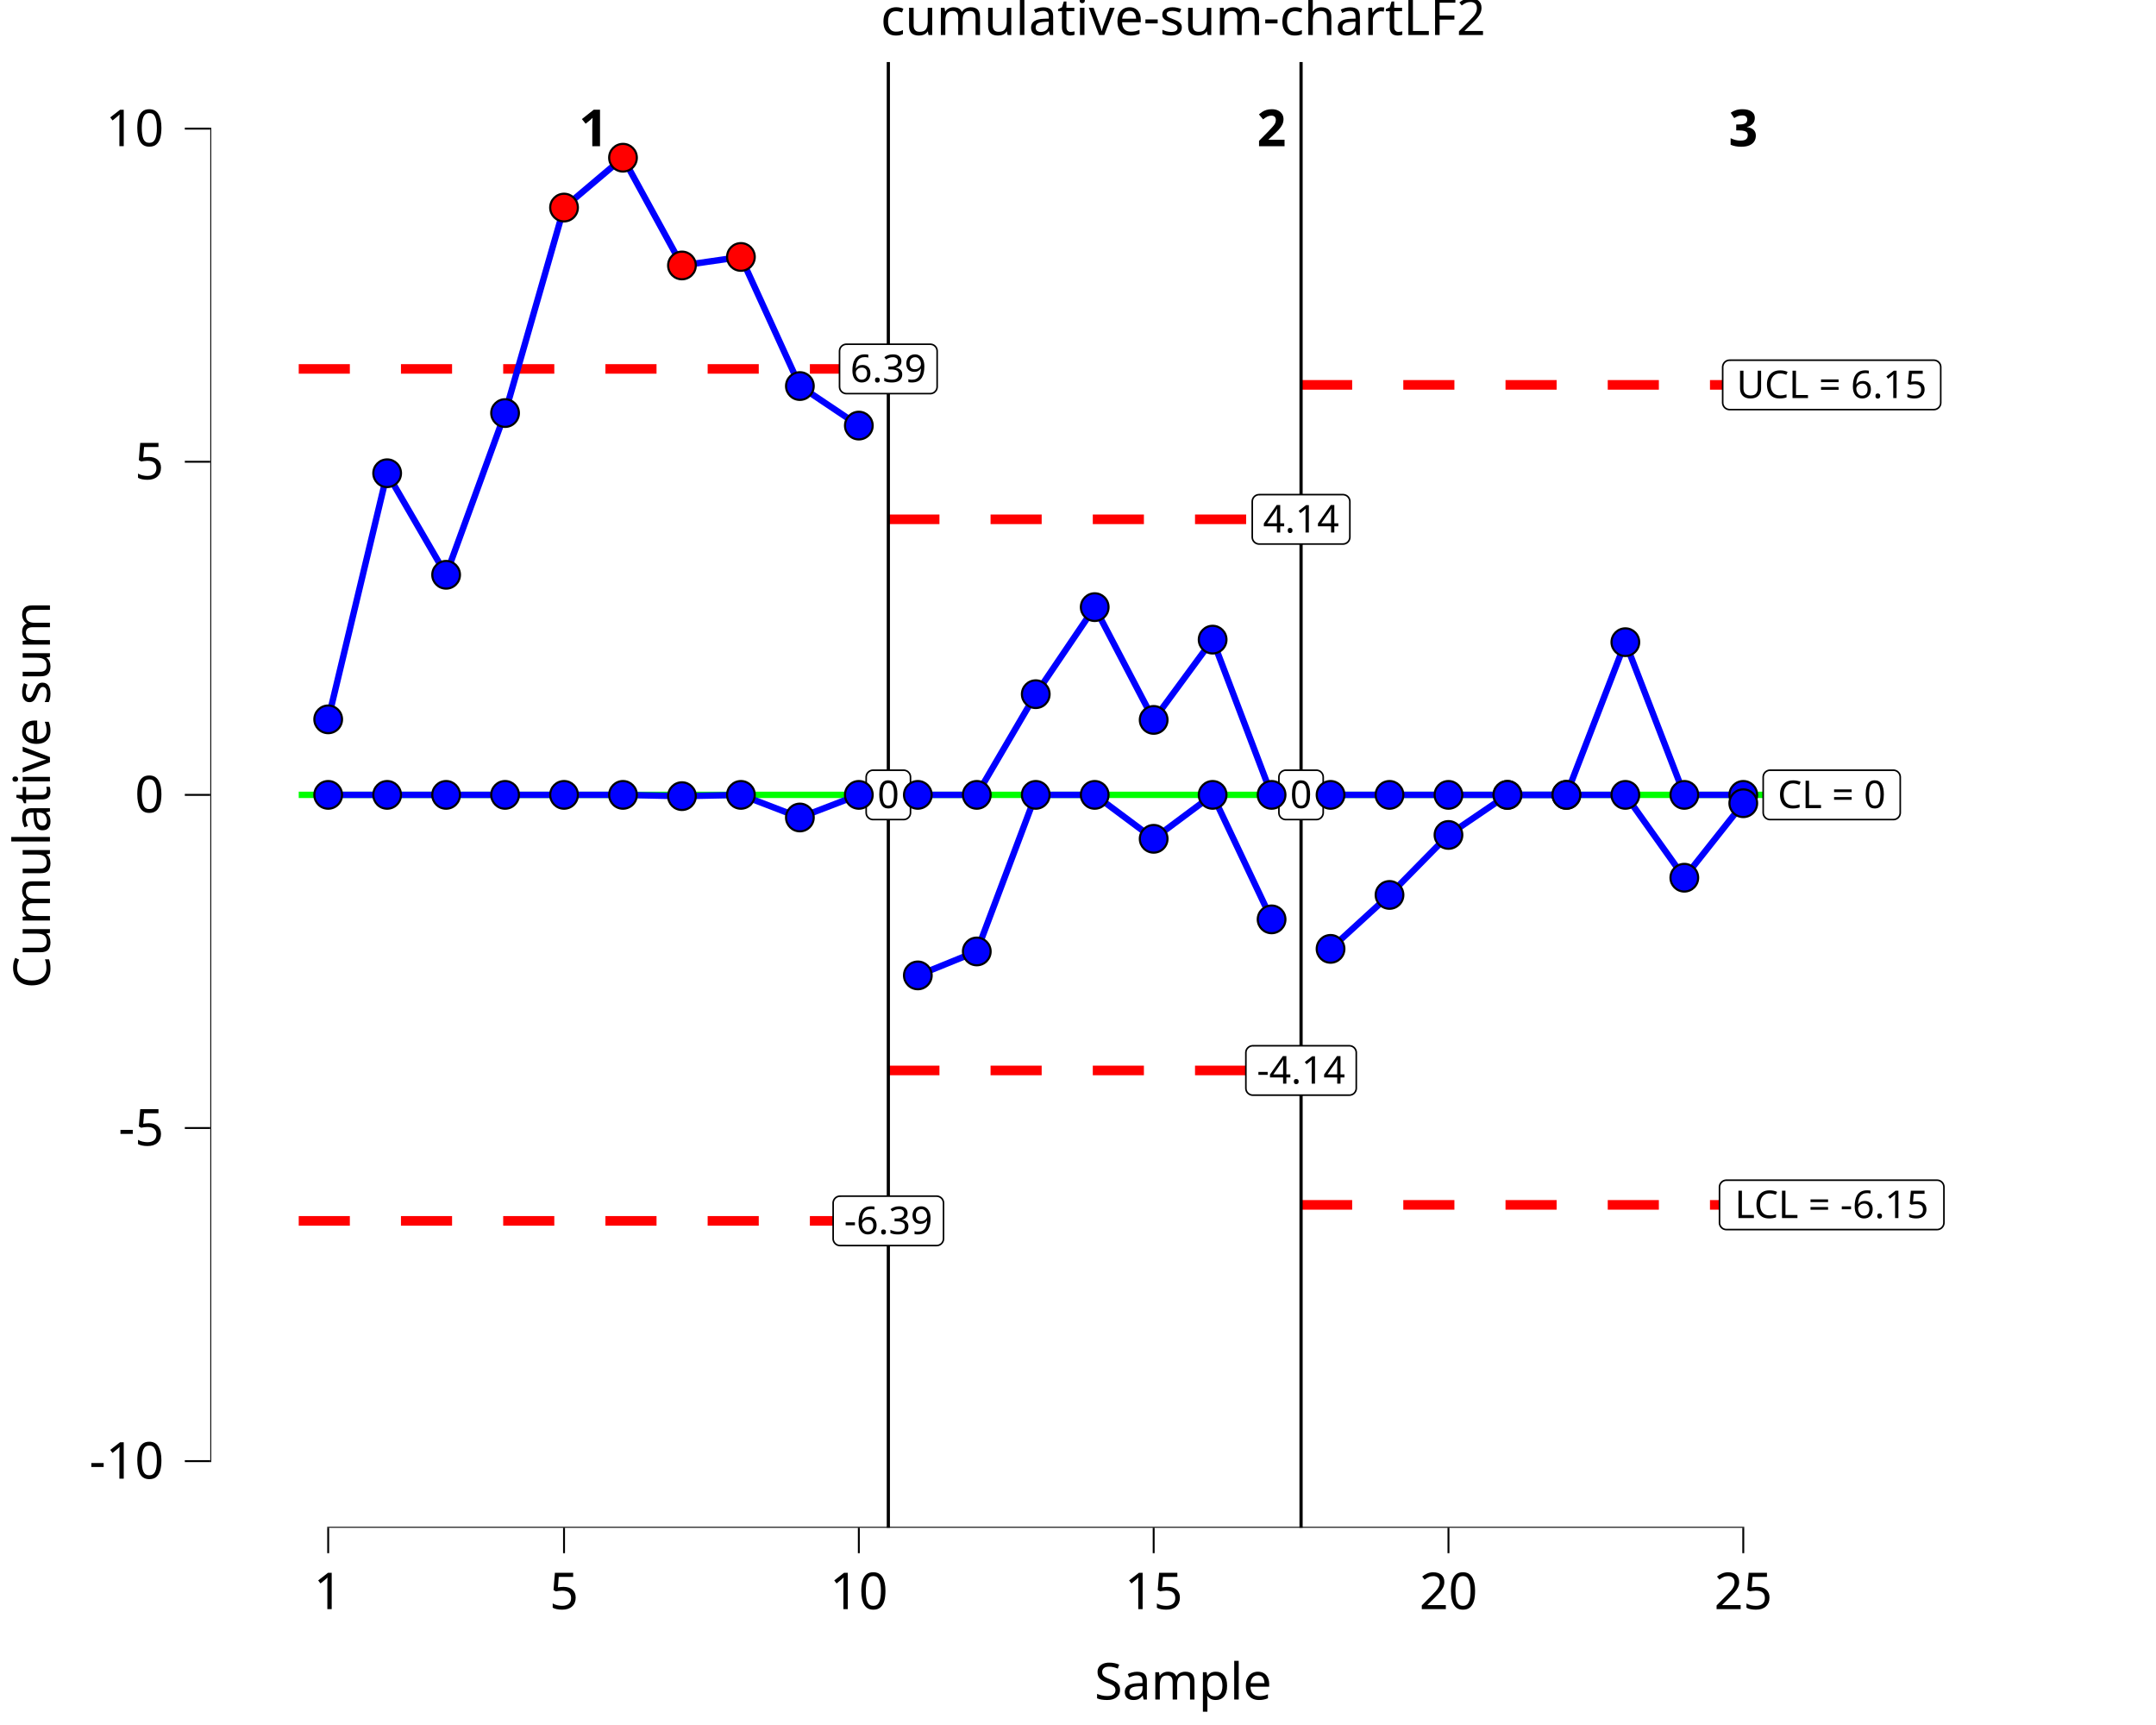
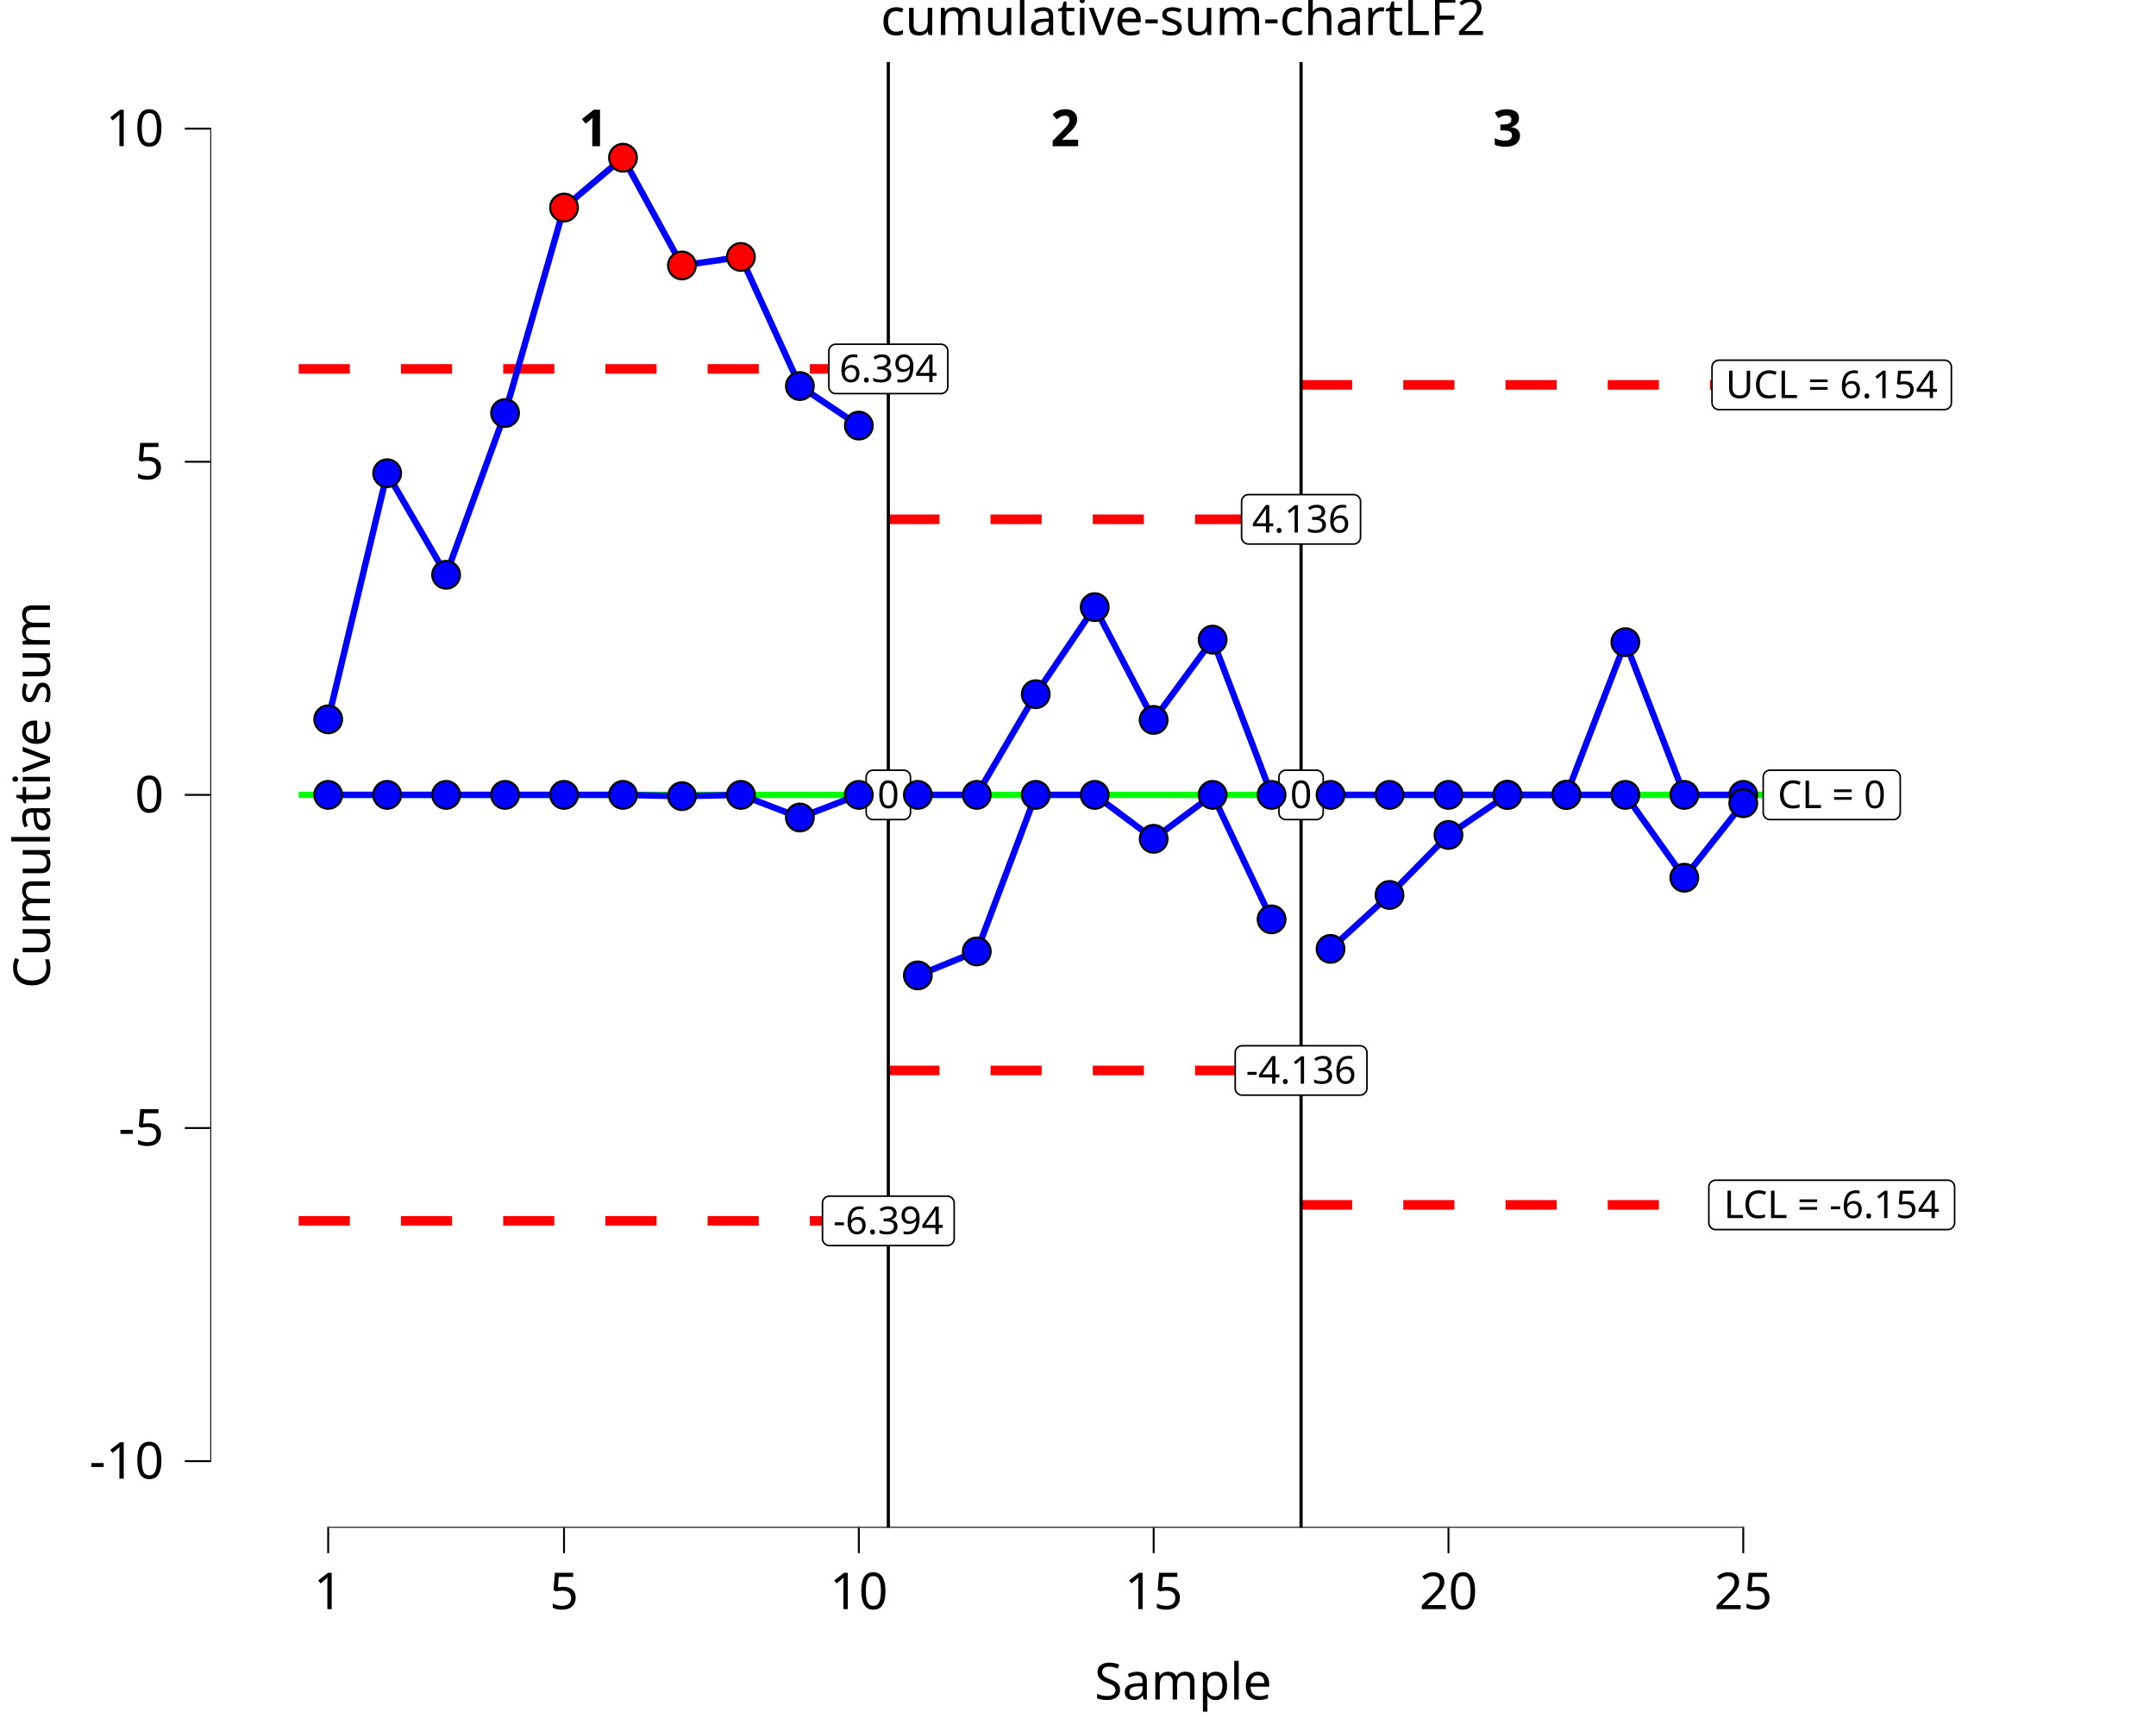
<svg xmlns="http://www.w3.org/2000/svg" class="svglite" data-engine-version="2.0" width="720.00pt" height="576.00pt" viewBox="0 0 720.00 576.00">
  <defs>
    <style type="text/css">
    .svglite line, .svglite polyline, .svglite polygon, .svglite path, .svglite rect, .svglite circle {
      fill: none;
      stroke: #000000;
      stroke-linecap: round;
      stroke-linejoin: round;
      stroke-miterlimit: 10.00;
    }
  </style>
  </defs>
  <rect width="100%" height="100%" style="stroke: none; fill: #FFFFFF;" />
  <defs>
    <clipPath id="cpMC4wMHw3MjAuMDB8MC4wMHw1NzYuMDA=">
      <rect x="0.00" y="0.00" width="720.00" height="576.00" />
    </clipPath>
  </defs>
  <g clip-path="url(#cpMC4wMHw3MjAuMDB8MC4wMHw1NzYuMDA=)">
    <rect x="0.00" y="0.00" width="720.00" height="576.00" style="stroke-width: 10.67; stroke: none;" />
  </g>
  <defs>
    <clipPath id="cpNzAuMjJ8NzIwLjAwfDIwLjcxfDUxMC4xNA==">
      <rect x="70.22" y="20.71" width="649.78" height="489.43" />
    </clipPath>
  </defs>
  <g clip-path="url(#cpNzAuMjJ8NzIwLjAwfDIwLjcxfDUxMC4xNA==)">
    <rect x="70.22" y="20.71" width="649.78" height="489.43" style="stroke-width: 10.67; stroke: none;" />
    <polyline points="99.76,265.42 99.76,265.42 99.76,265.42 119.45,265.42 119.45,265.42 119.45,265.42 119.45,265.42 139.14,265.42 139.14,265.42 139.14,265.42 139.14,265.42 158.83,265.42 158.83,265.42 158.83,265.42 158.83,265.42 178.52,265.42 178.52,265.42 178.52,265.42 178.52,265.42 198.21,265.42 198.21,265.42 198.21,265.42 198.21,265.42 217.90,265.42 217.90,265.42 217.90,265.42 217.90,265.42 237.59,265.42 237.59,265.42 237.59,265.42 237.59,265.42 257.28,265.42 257.28,265.42 257.28,265.42 257.28,265.42 276.97,265.42 276.97,265.42 276.97,265.42 276.97,265.42 296.66,265.42 296.66,265.42 " style="stroke-width: 2.13; stroke: #00FF00; stroke-linecap: butt;" />
    <polyline points="296.66,265.42 296.66,265.42 296.66,265.42 316.35,265.42 316.35,265.42 316.35,265.42 316.35,265.42 336.04,265.42 336.04,265.42 336.04,265.42 336.04,265.42 355.73,265.42 355.73,265.42 355.73,265.42 355.73,265.42 375.42,265.42 375.42,265.42 375.42,265.42 375.42,265.42 395.11,265.42 395.11,265.42 395.11,265.42 395.11,265.42 414.80,265.42 414.80,265.42 414.80,265.42 414.80,265.42 434.49,265.42 434.49,265.42 " style="stroke-width: 2.13; stroke: #00FF00; stroke-linecap: butt;" />
    <polyline points="434.49,265.42 434.49,265.42 434.49,265.42 454.18,265.42 454.18,265.42 454.18,265.42 454.18,265.42 473.87,265.42 473.87,265.42 473.87,265.42 473.87,265.42 493.56,265.42 493.56,265.42 493.56,265.42 493.56,265.42 513.25,265.42 513.25,265.42 513.25,265.42 513.25,265.42 532.94,265.42 532.94,265.42 532.94,265.42 532.94,265.42 552.63,265.42 552.63,265.42 552.63,265.42 552.63,265.42 572.32,265.42 572.32,265.42 572.32,265.42 572.32,265.42 592.01,265.42 592.01,265.42 " style="stroke-width: 2.13; stroke: #00FF00; stroke-linecap: butt;" />
    <polyline points="99.76,123.19 99.76,123.19 99.76,123.19 119.45,123.19 119.45,123.19 119.45,123.19 119.45,123.19 139.14,123.19 139.14,123.19 139.14,123.19 139.14,123.19 158.83,123.19 158.83,123.19 158.83,123.19 158.83,123.19 178.52,123.19 178.52,123.19 178.52,123.19 178.52,123.19 198.21,123.19 198.21,123.19 198.21,123.19 198.21,123.19 217.90,123.19 217.90,123.19 217.90,123.19 217.90,123.19 237.59,123.19 237.59,123.19 237.59,123.19 237.59,123.19 257.28,123.19 257.28,123.19 257.28,123.19 257.28,123.19 276.97,123.19 276.97,123.19 276.97,123.19 276.97,123.19 296.66,123.19 296.66,123.19 " style="stroke-width: 3.20; stroke: #FF0000; stroke-dasharray: 17.07,17.07; stroke-linecap: butt;" />
    <polyline points="296.66,173.41 296.66,173.41 296.66,173.41 316.35,173.41 316.35,173.41 316.35,173.41 316.35,173.41 336.04,173.41 336.04,173.41 336.04,173.41 336.04,173.41 355.73,173.41 355.73,173.41 355.73,173.41 355.73,173.41 375.42,173.41 375.42,173.41 375.42,173.41 375.42,173.41 395.11,173.41 395.11,173.41 395.11,173.41 395.11,173.41 414.80,173.41 414.80,173.41 414.80,173.41 414.80,173.41 434.49,173.41 434.49,173.41 " style="stroke-width: 3.20; stroke: #FF0000; stroke-dasharray: 17.07,17.07; stroke-linecap: butt;" />
    <polyline points="434.49,128.52 434.49,128.52 434.49,128.52 454.18,128.52 454.18,128.52 454.18,128.52 454.18,128.52 473.87,128.52 473.87,128.52 473.87,128.52 473.87,128.52 493.56,128.52 493.56,128.52 493.56,128.52 493.56,128.52 513.25,128.52 513.25,128.52 513.25,128.52 513.25,128.52 532.94,128.52 532.94,128.52 532.94,128.52 532.94,128.52 552.63,128.52 552.63,128.52 552.63,128.52 552.63,128.52 572.32,128.52 572.32,128.52 572.32,128.52 572.32,128.52 592.01,128.52 592.01,128.52 " style="stroke-width: 3.20; stroke: #FF0000; stroke-dasharray: 17.07,17.07; stroke-linecap: butt;" />
    <polyline points="99.76,407.66 99.76,407.66 99.76,407.66 119.45,407.66 119.45,407.66 119.45,407.66 119.45,407.66 139.14,407.66 139.14,407.66 139.14,407.66 139.14,407.66 158.83,407.66 158.83,407.66 158.83,407.66 158.83,407.66 178.52,407.66 178.52,407.66 178.52,407.66 178.52,407.66 198.21,407.66 198.21,407.66 198.21,407.66 198.21,407.66 217.90,407.66 217.90,407.66 217.90,407.66 217.90,407.66 237.59,407.66 237.59,407.66 237.59,407.66 237.59,407.66 257.28,407.66 257.28,407.66 257.28,407.66 257.28,407.66 276.97,407.66 276.97,407.66 276.97,407.66 276.97,407.66 296.66,407.66 296.66,407.66 " style="stroke-width: 3.20; stroke: #FF0000; stroke-dasharray: 17.07,17.07; stroke-linecap: butt;" />
    <polyline points="296.66,357.44 296.66,357.44 296.66,357.44 316.35,357.44 316.35,357.44 316.35,357.44 316.35,357.44 336.04,357.44 336.04,357.44 336.04,357.44 336.04,357.44 355.73,357.44 355.73,357.44 355.73,357.44 355.73,357.44 375.42,357.44 375.42,357.44 375.42,357.44 375.42,357.44 395.11,357.44 395.11,357.44 395.11,357.44 395.11,357.44 414.80,357.44 414.80,357.44 414.80,357.44 414.80,357.44 434.49,357.44 434.49,357.44 " style="stroke-width: 3.20; stroke: #FF0000; stroke-dasharray: 17.07,17.07; stroke-linecap: butt;" />
    <polyline points="434.49,402.33 434.49,402.33 434.49,402.33 454.18,402.33 454.18,402.33 454.18,402.33 454.18,402.33 473.87,402.33 473.87,402.33 473.87,402.33 473.87,402.33 493.56,402.33 493.56,402.33 493.56,402.33 493.56,402.33 513.25,402.33 513.25,402.33 513.25,402.33 513.25,402.33 532.94,402.33 532.94,402.33 532.94,402.33 532.94,402.33 552.63,402.33 552.63,402.33 552.63,402.33 552.63,402.33 572.32,402.33 572.32,402.33 572.32,402.33 572.32,402.33 592.01,402.33 592.01,402.33 " style="stroke-width: 3.20; stroke: #FF0000; stroke-dasharray: 17.07,17.07; stroke-linecap: butt;" />
    <line x1="296.66" y1="510.14" x2="296.66" y2="20.71" style="stroke-width: 1.07; stroke-linecap: butt;" />
    <line x1="434.49" y1="510.14" x2="434.49" y2="20.71" style="stroke-width: 1.07; stroke-linecap: butt;" />
    <text x="198.21" y="48.83" text-anchor="middle" style="font-size: 17.07px; font-weight: bold; font-family: sans;" textLength="9.50px" lengthAdjust="spacingAndGlyphs">1</text>
-     <text x="424.65" y="48.83" text-anchor="middle" style="font-size: 17.07px; font-weight: bold; font-family: sans;" textLength="9.50px" lengthAdjust="spacingAndGlyphs">2</text>
-     <text x="582.17" y="48.83" text-anchor="middle" style="font-size: 17.07px; font-weight: bold; font-family: sans;" textLength="9.50px" lengthAdjust="spacingAndGlyphs">3</text>
+     <text x="355.73" y="48.83" text-anchor="middle" style="font-size: 17.07px; font-weight: bold; font-family: sans;" textLength="9.50px" lengthAdjust="spacingAndGlyphs">2</text>
+     <text x="503.41" y="48.83" text-anchor="middle" style="font-size: 17.07px; font-weight: bold; font-family: sans;" textLength="9.50px" lengthAdjust="spacingAndGlyphs">3</text>
    <polygon points="291.56,273.67 301.76,273.67 301.66,273.67 302.03,273.65 302.40,273.58 302.75,273.45 303.07,273.26 303.35,273.03 303.60,272.75 303.80,272.44 303.94,272.10 304.03,271.74 304.06,271.37 304.06,271.37 304.06,259.48 304.06,259.48 304.03,259.11 303.94,258.75 303.80,258.41 303.60,258.10 303.35,257.82 303.07,257.58 302.75,257.40 302.40,257.27 302.03,257.19 301.76,257.18 291.56,257.18 291.84,257.19 291.47,257.18 291.10,257.22 290.75,257.33 290.41,257.49 290.11,257.70 289.84,257.95 289.61,258.25 289.44,258.58 289.33,258.93 289.27,259.30 289.26,259.48 289.26,271.37 289.27,271.18 289.27,271.55 289.33,271.92 289.44,272.27 289.61,272.60 289.84,272.89 290.11,273.15 290.41,273.36 290.75,273.52 291.10,273.62 291.47,273.67 " style="stroke-width: 0.53; fill: #FFFFFF;" />
    <text x="296.66" y="269.83" text-anchor="middle" style="font-size: 12.80px; font-family: sans;" textLength="7.12px" lengthAdjust="spacingAndGlyphs">0</text>
-     <polygon points="280.53,415.91 312.79,415.91 312.70,415.91 313.07,415.89 313.43,415.82 313.78,415.68 314.10,415.50 314.39,415.26 314.63,414.99 314.83,414.67 314.97,414.33 315.06,413.97 315.09,413.60 315.09,413.60 315.09,401.72 315.09,401.72 315.06,401.35 314.97,400.99 314.83,400.65 314.63,400.33 314.39,400.06 314.10,399.82 313.78,399.64 313.43,399.50 313.07,399.43 312.79,399.41 280.53,399.41 280.81,399.43 280.44,399.42 280.07,399.46 279.71,399.56 279.38,399.72 279.07,399.93 278.81,400.19 278.58,400.49 278.41,400.81 278.29,401.17 278.23,401.53 278.23,401.72 278.23,413.60 278.23,413.42 278.23,413.79 278.29,414.15 278.41,414.51 278.58,414.83 278.81,415.13 279.07,415.39 279.38,415.60 279.71,415.76 280.07,415.86 280.44,415.91 " style="stroke-width: 0.53; fill: #FFFFFF;" />
-     <text x="296.66" y="412.07" text-anchor="middle" style="font-size: 12.80px; font-family: sans;" textLength="29.18px" lengthAdjust="spacingAndGlyphs">-6.39</text>
-     <polygon points="282.66,131.43 310.66,131.43 310.56,131.43 310.93,131.42 311.30,131.34 311.64,131.21 311.97,131.03 312.25,130.79 312.50,130.51 312.70,130.20 312.84,129.86 312.93,129.50 312.96,129.13 312.96,129.13 312.96,117.25 312.96,117.25 312.93,116.88 312.84,116.52 312.70,116.17 312.50,115.86 312.25,115.58 311.97,115.35 311.64,115.16 311.30,115.03 310.93,114.96 310.66,114.94 282.66,114.94 282.94,114.96 282.57,114.94 282.20,114.99 281.85,115.09 281.51,115.25 281.21,115.46 280.94,115.72 280.71,116.01 280.54,116.34 280.43,116.69 280.37,117.06 280.36,117.25 280.36,129.13 280.37,128.94 280.37,129.32 280.43,129.68 280.54,130.03 280.71,130.36 280.94,130.66 281.21,130.92 281.51,131.13 281.85,131.28 282.20,131.39 282.57,131.43 " style="stroke-width: 0.53; fill: #FFFFFF;" />
-     <text x="296.66" y="127.59" text-anchor="middle" style="font-size: 12.80px; font-family: sans;" textLength="24.92px" lengthAdjust="spacingAndGlyphs">6.39</text>
+     <polygon points="276.97,415.91 316.35,415.91 316.26,415.91 316.63,415.89 316.99,415.82 317.34,415.68 317.66,415.50 317.95,415.26 318.19,414.99 318.39,414.67 318.54,414.33 318.62,413.97 318.65,413.60 318.65,413.60 318.65,401.72 318.65,401.72 318.62,401.35 318.54,400.99 318.39,400.65 318.19,400.33 317.95,400.06 317.66,399.82 317.34,399.64 316.99,399.50 316.63,399.43 316.35,399.41 276.97,399.41 277.25,399.43 276.88,399.42 276.51,399.46 276.15,399.56 275.82,399.72 275.51,399.93 275.25,400.19 275.02,400.49 274.85,400.81 274.73,401.17 274.67,401.53 274.67,401.72 274.67,413.60 274.67,413.42 274.67,413.79 274.73,414.15 274.85,414.51 275.02,414.83 275.25,415.13 275.51,415.39 275.82,415.60 276.15,415.76 276.51,415.86 276.88,415.91 " style="stroke-width: 0.53; fill: #FFFFFF;" />
+     <text x="296.66" y="412.07" text-anchor="middle" style="font-size: 12.80px; font-family: sans;" textLength="36.31px" lengthAdjust="spacingAndGlyphs">-6.394</text>
+     <polygon points="279.10,131.43 314.22,131.43 314.12,131.43 314.50,131.42 314.86,131.34 315.21,131.21 315.53,131.03 315.81,130.79 316.06,130.51 316.26,130.20 316.40,129.86 316.49,129.50 316.52,129.13 316.52,129.13 316.52,117.25 316.52,117.25 316.49,116.88 316.40,116.52 316.26,116.17 316.06,115.86 315.81,115.58 315.53,115.35 315.21,115.16 314.86,115.03 314.50,114.96 314.22,114.94 279.10,114.94 279.38,114.96 279.01,114.94 278.64,114.99 278.28,115.09 277.95,115.25 277.64,115.46 277.38,115.72 277.15,116.01 276.98,116.34 276.86,116.69 276.80,117.06 276.80,117.25 276.80,129.13 276.80,128.94 276.80,129.32 276.86,129.68 276.98,130.03 277.15,130.36 277.38,130.66 277.64,130.92 277.95,131.13 278.28,131.28 278.64,131.39 279.01,131.43 " style="stroke-width: 0.53; fill: #FFFFFF;" />
+     <text x="296.66" y="127.59" text-anchor="middle" style="font-size: 12.80px; font-family: sans;" textLength="32.04px" lengthAdjust="spacingAndGlyphs">6.394</text>
    <polygon points="429.39,273.67 439.59,273.67 439.50,273.67 439.87,273.65 440.23,273.58 440.58,273.45 440.90,273.26 441.19,273.03 441.43,272.75 441.63,272.44 441.77,272.10 441.86,271.74 441.89,271.37 441.89,271.37 441.89,259.48 441.89,259.48 441.86,259.11 441.77,258.75 441.63,258.41 441.43,258.10 441.19,257.82 440.90,257.58 440.58,257.40 440.23,257.27 439.87,257.19 439.59,257.18 429.39,257.18 429.67,257.19 429.30,257.18 428.93,257.22 428.58,257.33 428.24,257.49 427.94,257.70 427.67,257.95 427.45,258.25 427.27,258.58 427.16,258.93 427.10,259.30 427.09,259.48 427.09,271.37 427.10,271.18 427.10,271.55 427.16,271.92 427.27,272.27 427.45,272.60 427.67,272.89 427.94,273.15 428.24,273.36 428.58,273.52 428.93,273.62 429.30,273.67 " style="stroke-width: 0.53; fill: #FFFFFF;" />
    <text x="434.49" y="269.83" text-anchor="middle" style="font-size: 12.80px; font-family: sans;" textLength="7.12px" lengthAdjust="spacingAndGlyphs">0</text>
-     <polygon points="418.36,365.68 450.62,365.68 450.53,365.68 450.90,365.67 451.26,365.59 451.61,365.46 451.93,365.28 452.22,365.04 452.46,364.76 452.66,364.45 452.81,364.11 452.90,363.75 452.93,363.38 452.93,363.38 452.93,351.49 452.93,351.49 452.90,351.12 452.81,350.76 452.66,350.42 452.46,350.11 452.22,349.83 451.93,349.60 451.61,349.41 451.26,349.28 450.90,349.21 450.62,349.19 418.36,349.19 418.64,349.21 418.27,349.19 417.90,349.24 417.55,349.34 417.21,349.50 416.91,349.71 416.64,349.97 416.41,350.26 416.24,350.59 416.12,350.94 416.07,351.31 416.06,351.49 416.06,363.38 416.07,363.19 416.07,363.56 416.12,363.93 416.24,364.28 416.41,364.61 416.64,364.91 416.91,365.16 417.21,365.37 417.55,365.53 417.90,365.64 418.27,365.68 " style="stroke-width: 0.53; fill: #FFFFFF;" />
-     <text x="434.49" y="361.84" text-anchor="middle" style="font-size: 12.80px; font-family: sans;" textLength="29.18px" lengthAdjust="spacingAndGlyphs">-4.14</text>
-     <polygon points="420.49,181.66 448.49,181.66 448.40,181.66 448.77,181.64 449.13,181.57 449.48,181.44 449.80,181.25 450.09,181.02 450.33,180.74 450.53,180.42 450.67,180.08 450.76,179.72 450.79,179.35 450.79,179.35 450.79,167.47 450.79,167.47 450.76,167.10 450.67,166.74 450.53,166.40 450.33,166.08 450.09,165.81 449.80,165.57 449.48,165.39 449.13,165.26 448.77,165.18 448.49,165.16 420.49,165.16 420.77,165.18 420.40,165.17 420.03,165.21 419.68,165.31 419.34,165.47 419.04,165.68 418.77,165.94 418.55,166.24 418.37,166.57 418.26,166.92 418.20,167.28 418.19,167.47 418.19,179.35 418.20,179.17 418.20,179.54 418.26,179.91 418.37,180.26 418.55,180.59 418.77,180.88 419.04,181.14 419.34,181.35 419.68,181.51 420.03,181.61 420.40,181.66 " style="stroke-width: 0.53; fill: #FFFFFF;" />
-     <text x="434.49" y="177.82" text-anchor="middle" style="font-size: 12.80px; font-family: sans;" textLength="24.92px" lengthAdjust="spacingAndGlyphs">4.14</text>
+     <polygon points="414.80,365.68 454.18,365.68 454.09,365.68 454.46,365.67 454.82,365.59 455.17,365.46 455.49,365.28 455.78,365.04 456.02,364.76 456.22,364.45 456.37,364.11 456.46,363.75 456.49,363.38 456.49,363.38 456.49,351.49 456.49,351.49 456.46,351.12 456.37,350.76 456.22,350.42 456.02,350.11 455.78,349.83 455.49,349.60 455.17,349.41 454.82,349.28 454.46,349.21 454.18,349.19 414.80,349.19 415.08,349.21 414.71,349.19 414.34,349.24 413.98,349.34 413.65,349.50 413.34,349.71 413.08,349.97 412.85,350.26 412.68,350.59 412.56,350.94 412.50,351.31 412.50,351.49 412.50,363.38 412.50,363.19 412.50,363.56 412.56,363.93 412.68,364.28 412.85,364.61 413.08,364.91 413.34,365.16 413.65,365.37 413.98,365.53 414.34,365.64 414.71,365.68 " style="stroke-width: 0.53; fill: #FFFFFF;" />
+     <text x="434.49" y="361.84" text-anchor="middle" style="font-size: 12.80px; font-family: sans;" textLength="36.31px" lengthAdjust="spacingAndGlyphs">-4.136</text>
+     <polygon points="416.93,181.66 452.05,181.66 451.96,181.66 452.33,181.64 452.69,181.57 453.04,181.44 453.36,181.25 453.65,181.02 453.89,180.74 454.09,180.42 454.24,180.08 454.32,179.72 454.35,179.35 454.35,179.35 454.35,167.47 454.35,167.47 454.32,167.10 454.24,166.74 454.09,166.40 453.89,166.08 453.65,165.81 453.36,165.57 453.04,165.39 452.69,165.26 452.33,165.18 452.05,165.16 416.93,165.16 417.21,165.18 416.84,165.17 416.47,165.21 416.12,165.31 415.78,165.47 415.48,165.68 415.21,165.94 414.99,166.24 414.81,166.57 414.70,166.92 414.64,167.28 414.63,167.47 414.63,179.35 414.64,179.17 414.64,179.54 414.70,179.91 414.81,180.26 414.99,180.59 415.21,180.88 415.48,181.14 415.78,181.35 416.12,181.51 416.47,181.61 416.84,181.66 " style="stroke-width: 0.53; fill: #FFFFFF;" />
+     <text x="434.49" y="177.82" text-anchor="middle" style="font-size: 12.80px; font-family: sans;" textLength="32.04px" lengthAdjust="spacingAndGlyphs">4.136</text>
    <polygon points="591.12,273.67 632.28,273.67 632.19,273.67 632.56,273.65 632.93,273.58 633.27,273.45 633.59,273.26 633.88,273.03 634.13,272.75 634.33,272.44 634.47,272.10 634.56,271.74 634.59,271.37 634.59,271.37 634.59,259.48 634.59,259.48 634.56,259.11 634.47,258.75 634.33,258.41 634.13,258.10 633.88,257.82 633.59,257.58 633.27,257.40 632.93,257.27 632.56,257.19 632.28,257.18 591.12,257.18 591.40,257.19 591.03,257.18 590.66,257.22 590.31,257.33 589.97,257.49 589.67,257.70 589.40,257.95 589.18,258.25 589.00,258.58 588.89,258.93 588.83,259.30 588.82,259.48 588.82,271.37 588.83,271.18 588.83,271.55 588.89,271.92 589.00,272.27 589.18,272.60 589.40,272.89 589.67,273.15 589.97,273.36 590.31,273.52 590.66,273.62 591.03,273.67 " style="stroke-width: 0.53; fill: #FFFFFF;" />
    <text x="611.70" y="269.83" text-anchor="middle" style="font-size: 12.80px; font-family: sans;" textLength="38.09px" lengthAdjust="spacingAndGlyphs">CL = 0</text>
-     <polygon points="576.53,410.57 646.88,410.57 646.78,410.57 647.15,410.56 647.52,410.48 647.86,410.35 648.19,410.17 648.47,409.93 648.72,409.65 648.92,409.34 649.06,409.00 649.15,408.64 649.18,408.27 649.18,408.27 649.18,396.38 649.18,396.38 649.15,396.02 649.06,395.65 648.92,395.31 648.72,395.00 648.47,394.72 648.19,394.49 647.86,394.30 647.52,394.17 647.15,394.10 646.88,394.08 576.53,394.08 576.81,394.10 576.44,394.08 576.07,394.13 575.71,394.23 575.38,394.39 575.07,394.60 574.81,394.86 574.58,395.15 574.41,395.48 574.29,395.83 574.23,396.20 574.23,396.38 574.23,408.27 574.23,408.08 574.23,408.45 574.29,408.82 574.41,409.17 574.58,409.50 574.81,409.80 575.07,410.05 575.38,410.27 575.71,410.42 576.07,410.53 576.44,410.57 " style="stroke-width: 0.53; fill: #FFFFFF;" />
-     <text x="611.70" y="406.73" text-anchor="middle" style="font-size: 12.80px; font-family: sans;" textLength="67.27px" lengthAdjust="spacingAndGlyphs">LCL = -6.15</text>
-     <polygon points="577.60,136.77 645.81,136.77 645.72,136.77 646.09,136.75 646.45,136.68 646.80,136.55 647.12,136.36 647.41,136.13 647.65,135.85 647.85,135.53 648.00,135.19 648.08,134.83 648.11,134.46 648.11,134.46 648.11,122.58 648.11,122.58 648.08,122.21 648.00,121.85 647.85,121.51 647.65,121.19 647.41,120.92 647.12,120.68 646.80,120.50 646.45,120.36 646.09,120.29 645.81,120.27 577.60,120.27 577.88,120.29 577.51,120.28 577.14,120.32 576.78,120.42 576.45,120.58 576.14,120.79 575.87,121.05 575.65,121.35 575.48,121.68 575.36,122.03 575.30,122.39 575.29,122.58 575.29,134.46 575.30,134.28 575.30,134.65 575.36,135.01 575.48,135.37 575.65,135.69 575.87,135.99 576.14,136.25 576.45,136.46 576.78,136.62 577.14,136.72 577.51,136.77 " style="stroke-width: 0.53; fill: #FFFFFF;" />
-     <text x="611.70" y="132.93" text-anchor="middle" style="font-size: 12.80px; font-family: sans;" textLength="65.14px" lengthAdjust="spacingAndGlyphs">UCL = 6.15</text>
+     <polygon points="572.97,410.57 650.44,410.57 650.34,410.57 650.72,410.56 651.08,410.48 651.43,410.35 651.75,410.17 652.03,409.93 652.28,409.65 652.48,409.34 652.62,409.00 652.71,408.64 652.74,408.27 652.74,408.27 652.74,396.38 652.74,396.38 652.71,396.02 652.62,395.65 652.48,395.31 652.28,395.00 652.03,394.72 651.75,394.49 651.43,394.30 651.08,394.17 650.72,394.10 650.44,394.08 572.97,394.08 573.25,394.10 572.88,394.08 572.51,394.13 572.15,394.23 571.82,394.39 571.51,394.60 571.24,394.86 571.02,395.15 570.85,395.48 570.73,395.83 570.67,396.20 570.67,396.38 570.67,408.27 570.67,408.08 570.67,408.45 570.73,408.82 570.85,409.17 571.02,409.50 571.24,409.80 571.51,410.05 571.82,410.27 572.15,410.42 572.51,410.53 572.88,410.57 " style="stroke-width: 0.53; fill: #FFFFFF;" />
+     <text x="611.70" y="406.73" text-anchor="middle" style="font-size: 12.80px; font-family: sans;" textLength="74.39px" lengthAdjust="spacingAndGlyphs">LCL = -6.154</text>
+     <polygon points="574.04,136.77 649.37,136.77 649.28,136.77 649.65,136.75 650.01,136.68 650.36,136.55 650.68,136.36 650.97,136.13 651.21,135.85 651.41,135.53 651.56,135.19 651.64,134.83 651.67,134.46 651.67,134.46 651.67,122.58 651.67,122.58 651.64,122.21 651.56,121.85 651.41,121.51 651.21,121.19 650.97,120.92 650.68,120.68 650.36,120.50 650.01,120.36 649.65,120.29 649.37,120.27 574.04,120.27 574.32,120.29 573.94,120.28 573.58,120.32 573.22,120.42 572.89,120.58 572.58,120.79 572.31,121.05 572.09,121.35 571.92,121.68 571.80,122.03 571.74,122.39 571.73,122.58 571.73,134.46 571.74,134.28 571.74,134.65 571.80,135.01 571.92,135.37 572.09,135.69 572.31,135.99 572.58,136.25 572.89,136.46 573.22,136.62 573.58,136.72 573.94,136.77 " style="stroke-width: 0.53; fill: #FFFFFF;" />
+     <text x="611.70" y="132.93" text-anchor="middle" style="font-size: 12.80px; font-family: sans;" textLength="72.26px" lengthAdjust="spacingAndGlyphs">UCL = 6.154</text>
    <polyline points="109.60,240.20 129.29,158.02 148.98,191.93 168.67,137.93 188.36,69.31 208.05,52.66 227.74,88.64 247.43,85.80 267.12,128.91 286.81,142.11 " style="stroke-width: 2.13; stroke: #0000FF; stroke-linecap: butt;" />
    <polyline points="109.60,265.42 129.29,265.42 148.98,265.42 168.67,265.42 188.36,265.42 208.05,265.42 227.74,265.84 247.43,265.42 267.12,272.97 286.81,265.42 " style="stroke-width: 2.13; stroke: #0000FF; stroke-linecap: butt;" />
    <polyline points="306.51,265.42 326.20,265.42 345.89,231.80 365.58,202.73 385.27,240.39 404.96,213.58 424.65,265.42 " style="stroke-width: 2.13; stroke: #0000FF; stroke-linecap: butt;" />
    <polyline points="306.51,325.70 326.20,317.70 345.89,265.42 365.58,265.42 385.27,280.09 404.96,265.42 424.65,306.99 " style="stroke-width: 2.13; stroke: #0000FF; stroke-linecap: butt;" />
    <polyline points="444.34,265.42 464.03,265.42 483.72,265.42 503.41,265.42 523.10,265.42 542.79,214.43 562.48,265.42 582.17,265.42 " style="stroke-width: 2.13; stroke: #0000FF; stroke-linecap: butt;" />
    <polyline points="444.34,316.84 464.03,298.83 483.72,278.80 503.41,265.42 523.10,265.42 542.79,265.42 562.48,293.08 582.17,268.21 " style="stroke-width: 2.13; stroke: #0000FF; stroke-linecap: butt;" />
    <circle cx="109.60" cy="240.20" r="4.62" style="stroke-width: 0.71; fill: #0000FF;" />
    <circle cx="129.29" cy="158.02" r="4.62" style="stroke-width: 0.71; fill: #0000FF;" />
    <circle cx="148.98" cy="191.93" r="4.62" style="stroke-width: 0.71; fill: #0000FF;" />
    <circle cx="168.67" cy="137.93" r="4.62" style="stroke-width: 0.71; fill: #0000FF;" />
    <circle cx="188.36" cy="69.31" r="4.62" style="stroke-width: 0.71; fill: #FF0000;" />
    <circle cx="208.05" cy="52.66" r="4.62" style="stroke-width: 0.71; fill: #FF0000;" />
    <circle cx="227.74" cy="88.64" r="4.62" style="stroke-width: 0.71; fill: #FF0000;" />
    <circle cx="247.43" cy="85.80" r="4.62" style="stroke-width: 0.71; fill: #FF0000;" />
    <circle cx="267.12" cy="128.91" r="4.62" style="stroke-width: 0.71; fill: #0000FF;" />
    <circle cx="286.81" cy="142.11" r="4.62" style="stroke-width: 0.71; fill: #0000FF;" />
    <circle cx="109.60" cy="265.42" r="4.62" style="stroke-width: 0.71; fill: #0000FF;" />
    <circle cx="129.29" cy="265.42" r="4.62" style="stroke-width: 0.71; fill: #0000FF;" />
    <circle cx="148.98" cy="265.42" r="4.62" style="stroke-width: 0.71; fill: #0000FF;" />
    <circle cx="168.67" cy="265.42" r="4.62" style="stroke-width: 0.71; fill: #0000FF;" />
    <circle cx="188.36" cy="265.42" r="4.62" style="stroke-width: 0.71; fill: #0000FF;" />
    <circle cx="208.05" cy="265.42" r="4.62" style="stroke-width: 0.71; fill: #0000FF;" />
    <circle cx="227.74" cy="265.84" r="4.62" style="stroke-width: 0.71; fill: #0000FF;" />
    <circle cx="247.43" cy="265.42" r="4.62" style="stroke-width: 0.71; fill: #0000FF;" />
    <circle cx="267.12" cy="272.97" r="4.62" style="stroke-width: 0.71; fill: #0000FF;" />
    <circle cx="286.81" cy="265.42" r="4.62" style="stroke-width: 0.71; fill: #0000FF;" />
    <circle cx="306.51" cy="265.42" r="4.62" style="stroke-width: 0.71; fill: #0000FF;" />
    <circle cx="326.20" cy="265.42" r="4.62" style="stroke-width: 0.71; fill: #0000FF;" />
    <circle cx="345.89" cy="231.80" r="4.62" style="stroke-width: 0.71; fill: #0000FF;" />
    <circle cx="365.58" cy="202.73" r="4.62" style="stroke-width: 0.71; fill: #0000FF;" />
    <circle cx="385.27" cy="240.39" r="4.62" style="stroke-width: 0.71; fill: #0000FF;" />
    <circle cx="404.96" cy="213.58" r="4.62" style="stroke-width: 0.71; fill: #0000FF;" />
    <circle cx="424.65" cy="265.42" r="4.62" style="stroke-width: 0.71; fill: #0000FF;" />
    <circle cx="306.51" cy="325.70" r="4.62" style="stroke-width: 0.71; fill: #0000FF;" />
    <circle cx="326.20" cy="317.70" r="4.62" style="stroke-width: 0.71; fill: #0000FF;" />
    <circle cx="345.89" cy="265.42" r="4.62" style="stroke-width: 0.71; fill: #0000FF;" />
    <circle cx="365.58" cy="265.42" r="4.62" style="stroke-width: 0.71; fill: #0000FF;" />
    <circle cx="385.27" cy="280.09" r="4.62" style="stroke-width: 0.71; fill: #0000FF;" />
    <circle cx="404.96" cy="265.42" r="4.62" style="stroke-width: 0.71; fill: #0000FF;" />
    <circle cx="424.65" cy="306.99" r="4.62" style="stroke-width: 0.71; fill: #0000FF;" />
    <circle cx="444.34" cy="265.42" r="4.62" style="stroke-width: 0.71; fill: #0000FF;" />
    <circle cx="464.03" cy="265.42" r="4.62" style="stroke-width: 0.71; fill: #0000FF;" />
    <circle cx="483.72" cy="265.42" r="4.62" style="stroke-width: 0.71; fill: #0000FF;" />
    <circle cx="503.41" cy="265.42" r="4.62" style="stroke-width: 0.71; fill: #0000FF;" />
    <circle cx="523.10" cy="265.42" r="4.62" style="stroke-width: 0.71; fill: #0000FF;" />
    <circle cx="542.79" cy="214.43" r="4.62" style="stroke-width: 0.71; fill: #0000FF;" />
    <circle cx="562.48" cy="265.42" r="4.62" style="stroke-width: 0.71; fill: #0000FF;" />
    <circle cx="582.17" cy="265.42" r="4.62" style="stroke-width: 0.71; fill: #0000FF;" />
    <circle cx="444.34" cy="316.84" r="4.62" style="stroke-width: 0.71; fill: #0000FF;" />
    <circle cx="464.03" cy="298.83" r="4.62" style="stroke-width: 0.71; fill: #0000FF;" />
    <circle cx="483.72" cy="278.80" r="4.62" style="stroke-width: 0.71; fill: #0000FF;" />
    <circle cx="503.41" cy="265.42" r="4.62" style="stroke-width: 0.71; fill: #0000FF;" />
    <circle cx="523.10" cy="265.42" r="4.62" style="stroke-width: 0.71; fill: #0000FF;" />
    <circle cx="542.79" cy="265.42" r="4.62" style="stroke-width: 0.71; fill: #0000FF;" />
    <circle cx="562.48" cy="293.08" r="4.62" style="stroke-width: 0.71; fill: #0000FF;" />
    <circle cx="582.17" cy="268.21" r="4.62" style="stroke-width: 0.71; fill: #0000FF;" />
    <line x1="109.28" y1="510.14" x2="582.49" y2="510.14" style="stroke-width: 0.64; stroke-linecap: butt;" />
    <line x1="70.22" y1="488.21" x2="70.22" y2="42.64" style="stroke-width: 0.64; stroke-linecap: butt;" />
    <rect x="70.22" y="20.71" width="649.78" height="489.43" style="stroke-width: 0.00; stroke: none;" />
  </g>
  <g clip-path="url(#cpMC4wMHw3MjAuMDB8MC4wMHw1NzYuMDA=)">
    <polyline points="70.22,510.14 70.22,20.71 " style="stroke-width: 0.00; stroke: none; stroke-linecap: butt;" />
    <text x="54.74" y="493.74" text-anchor="end" style="font-size: 17.00px; font-family: sans;" textLength="24.57px" lengthAdjust="spacingAndGlyphs">-10</text>
    <text x="54.74" y="382.51" text-anchor="end" style="font-size: 17.00px; font-family: sans;" textLength="15.12px" lengthAdjust="spacingAndGlyphs">-5</text>
    <text x="54.74" y="271.27" text-anchor="end" style="font-size: 17.00px; font-family: sans;" textLength="9.46px" lengthAdjust="spacingAndGlyphs">0</text>
    <text x="54.74" y="160.04" text-anchor="end" style="font-size: 17.00px; font-family: sans;" textLength="9.46px" lengthAdjust="spacingAndGlyphs">5</text>
    <text x="54.74" y="48.80" text-anchor="end" style="font-size: 17.00px; font-family: sans;" textLength="18.91px" lengthAdjust="spacingAndGlyphs">10</text>
    <polyline points="61.72,487.89 70.22,487.89 " style="stroke-width: 0.64; stroke-linecap: butt;" />
    <polyline points="61.72,376.66 70.22,376.66 " style="stroke-width: 0.64; stroke-linecap: butt;" />
    <polyline points="61.72,265.42 70.22,265.42 " style="stroke-width: 0.64; stroke-linecap: butt;" />
    <polyline points="61.72,154.19 70.22,154.19 " style="stroke-width: 0.64; stroke-linecap: butt;" />
    <polyline points="61.72,42.95 70.22,42.95 " style="stroke-width: 0.64; stroke-linecap: butt;" />
    <polyline points="70.22,510.14 720.00,510.14 " style="stroke-width: 0.00; stroke: none; stroke-linecap: butt;" />
    <polyline points="109.60,518.64 109.60,510.14 " style="stroke-width: 0.64; stroke-linecap: butt;" />
    <polyline points="188.36,518.64 188.36,510.14 " style="stroke-width: 0.64; stroke-linecap: butt;" />
    <polyline points="286.81,518.64 286.81,510.14 " style="stroke-width: 0.64; stroke-linecap: butt;" />
    <polyline points="385.27,518.64 385.27,510.14 " style="stroke-width: 0.64; stroke-linecap: butt;" />
    <polyline points="483.72,518.64 483.72,510.14 " style="stroke-width: 0.64; stroke-linecap: butt;" />
    <polyline points="582.17,518.64 582.17,510.14 " style="stroke-width: 0.64; stroke-linecap: butt;" />
    <text x="109.60" y="537.32" text-anchor="middle" style="font-size: 17.00px; font-family: sans;" textLength="9.46px" lengthAdjust="spacingAndGlyphs">1</text>
    <text x="188.36" y="537.32" text-anchor="middle" style="font-size: 17.00px; font-family: sans;" textLength="9.46px" lengthAdjust="spacingAndGlyphs">5</text>
    <text x="286.81" y="537.32" text-anchor="middle" style="font-size: 17.00px; font-family: sans;" textLength="18.91px" lengthAdjust="spacingAndGlyphs">10</text>
    <text x="385.27" y="537.32" text-anchor="middle" style="font-size: 17.00px; font-family: sans;" textLength="18.91px" lengthAdjust="spacingAndGlyphs">15</text>
    <text x="483.72" y="537.32" text-anchor="middle" style="font-size: 17.00px; font-family: sans;" textLength="18.91px" lengthAdjust="spacingAndGlyphs">20</text>
    <text x="582.17" y="537.32" text-anchor="middle" style="font-size: 17.00px; font-family: sans;" textLength="18.91px" lengthAdjust="spacingAndGlyphs">25</text>
    <text x="395.11" y="567.49" text-anchor="middle" style="font-size: 17.00px; font-family: sans;" textLength="57.65px" lengthAdjust="spacingAndGlyphs">Sample</text>
    <text transform="translate(16.68,265.42) rotate(-90)" text-anchor="middle" style="font-size: 17.00px; font-family: sans;" textLength="121.90px" lengthAdjust="spacingAndGlyphs">Cumulative sum</text>
    <text x="395.11" y="11.70" text-anchor="middle" style="font-size: 17.00px; font-family: sans;" textLength="191.82px" lengthAdjust="spacingAndGlyphs">cumulative-sum-chartLF2</text>
  </g>
</svg>
